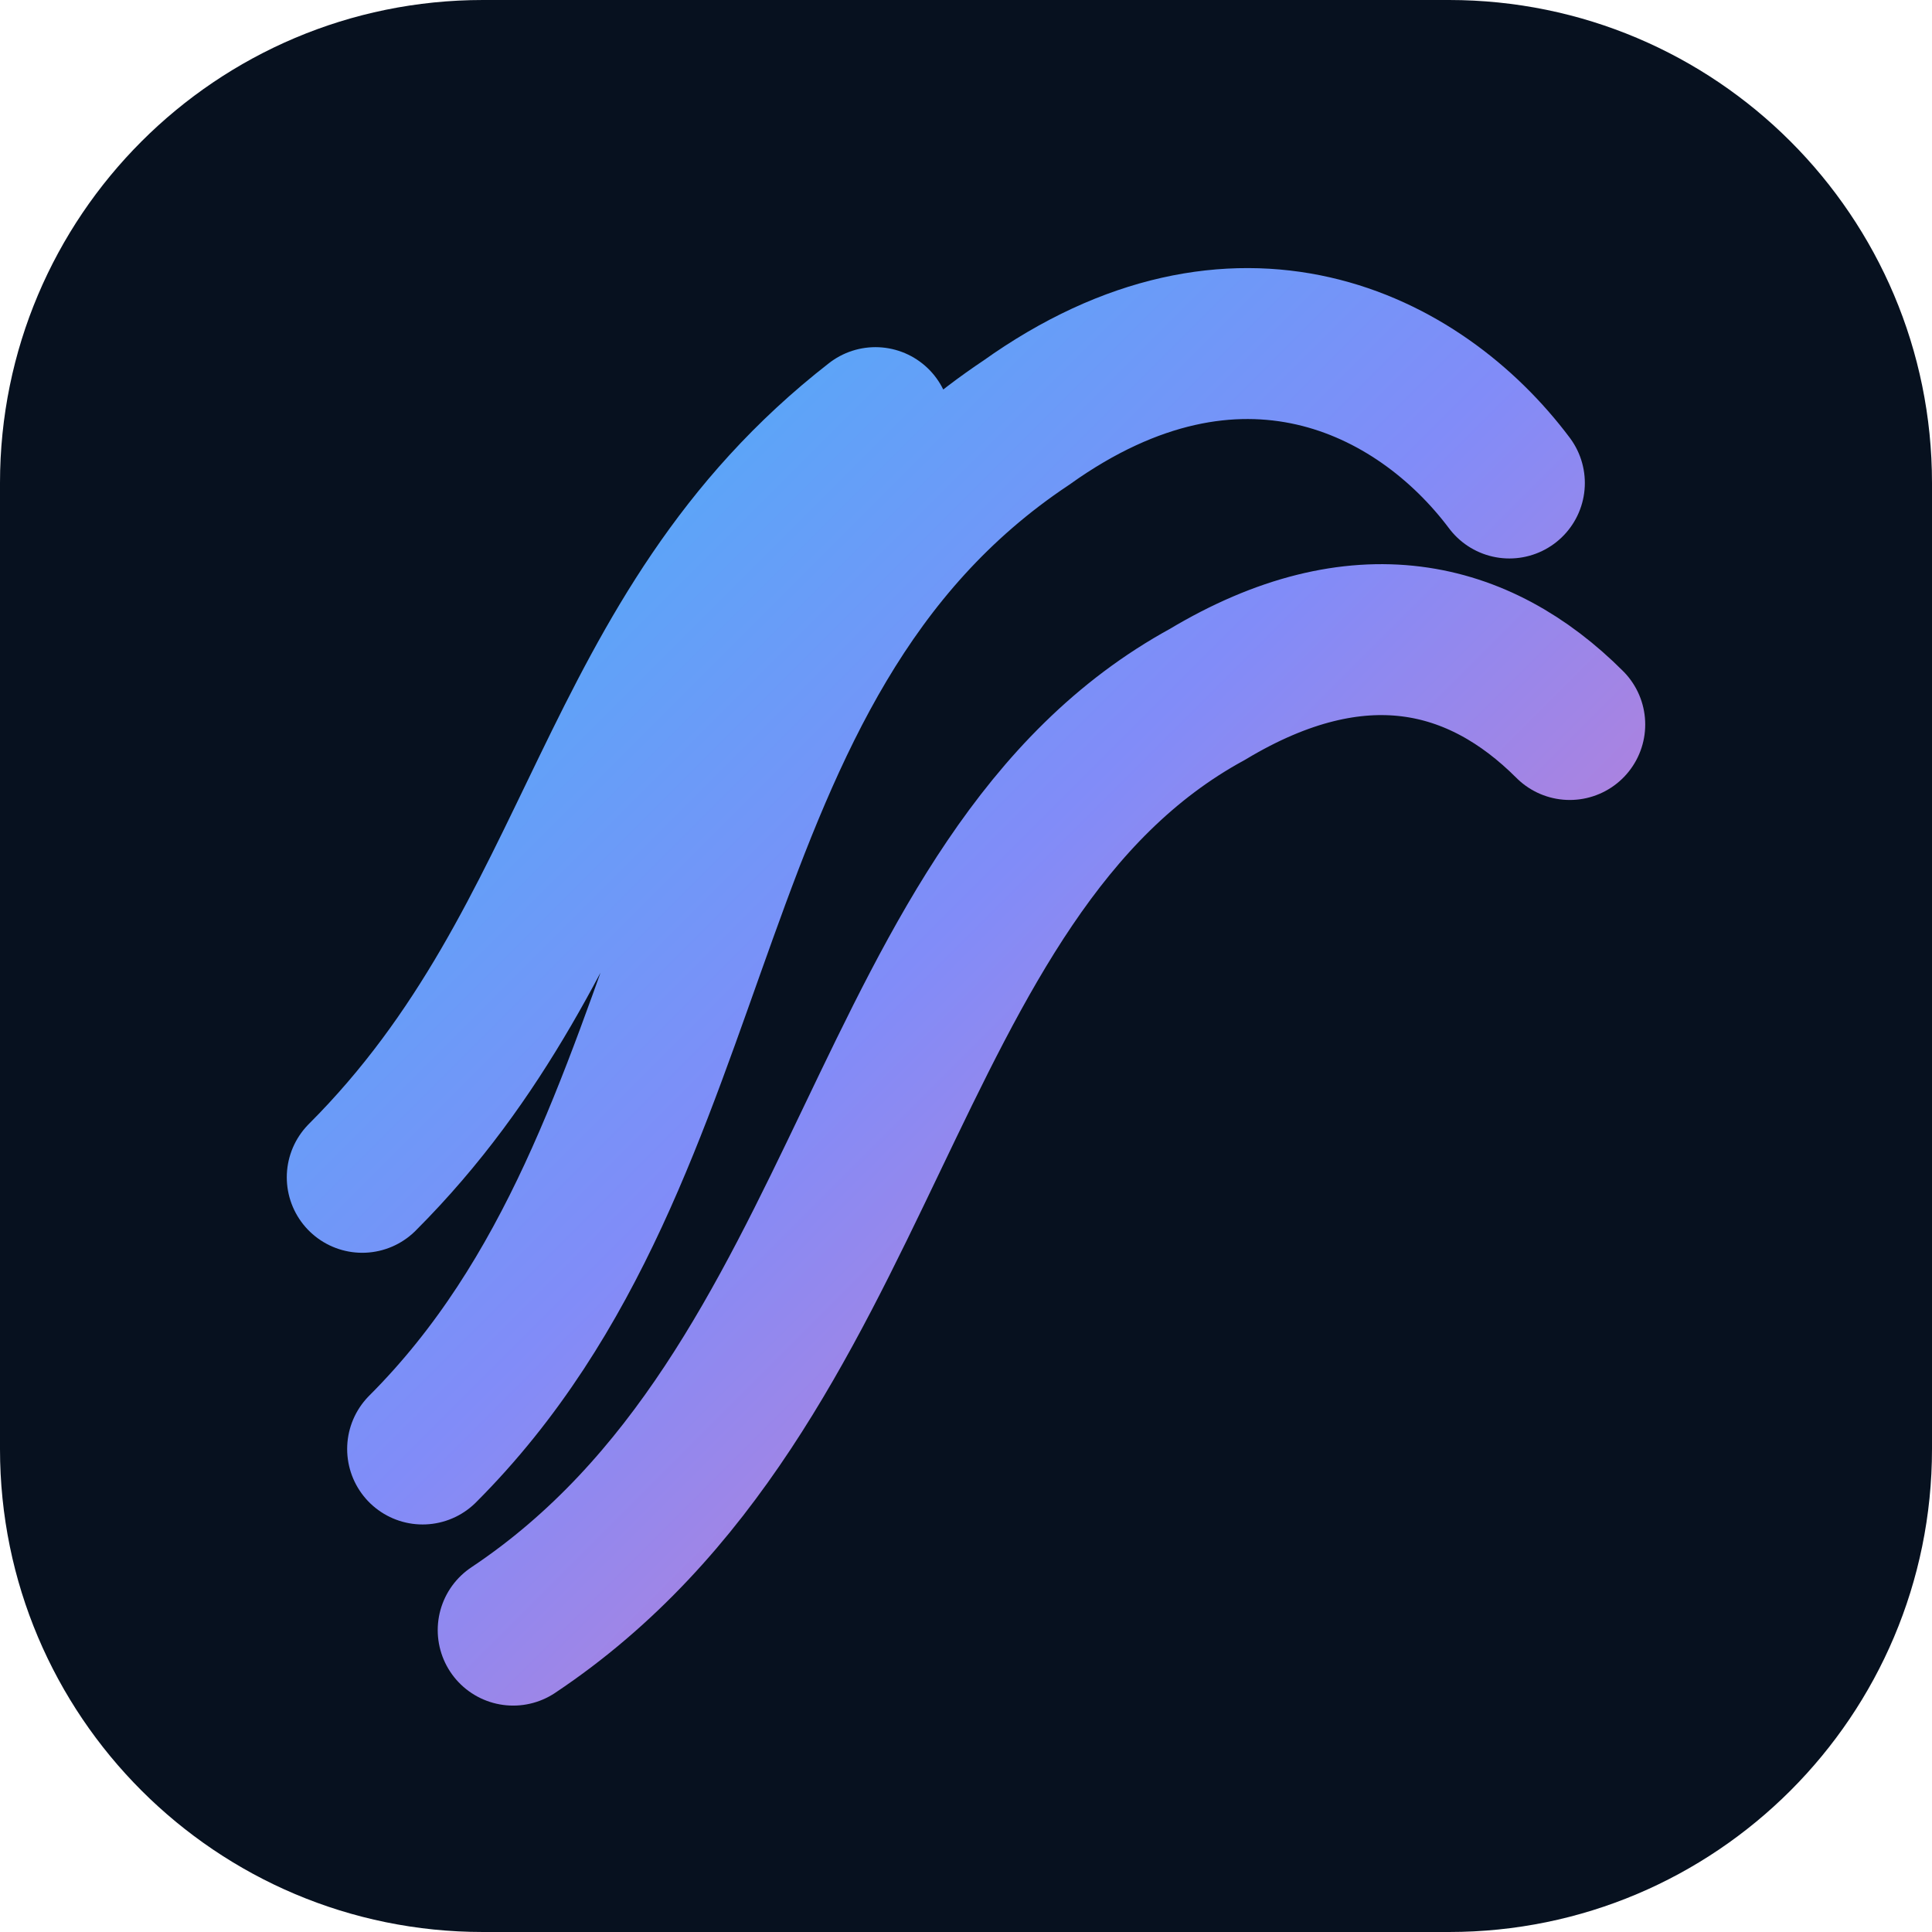
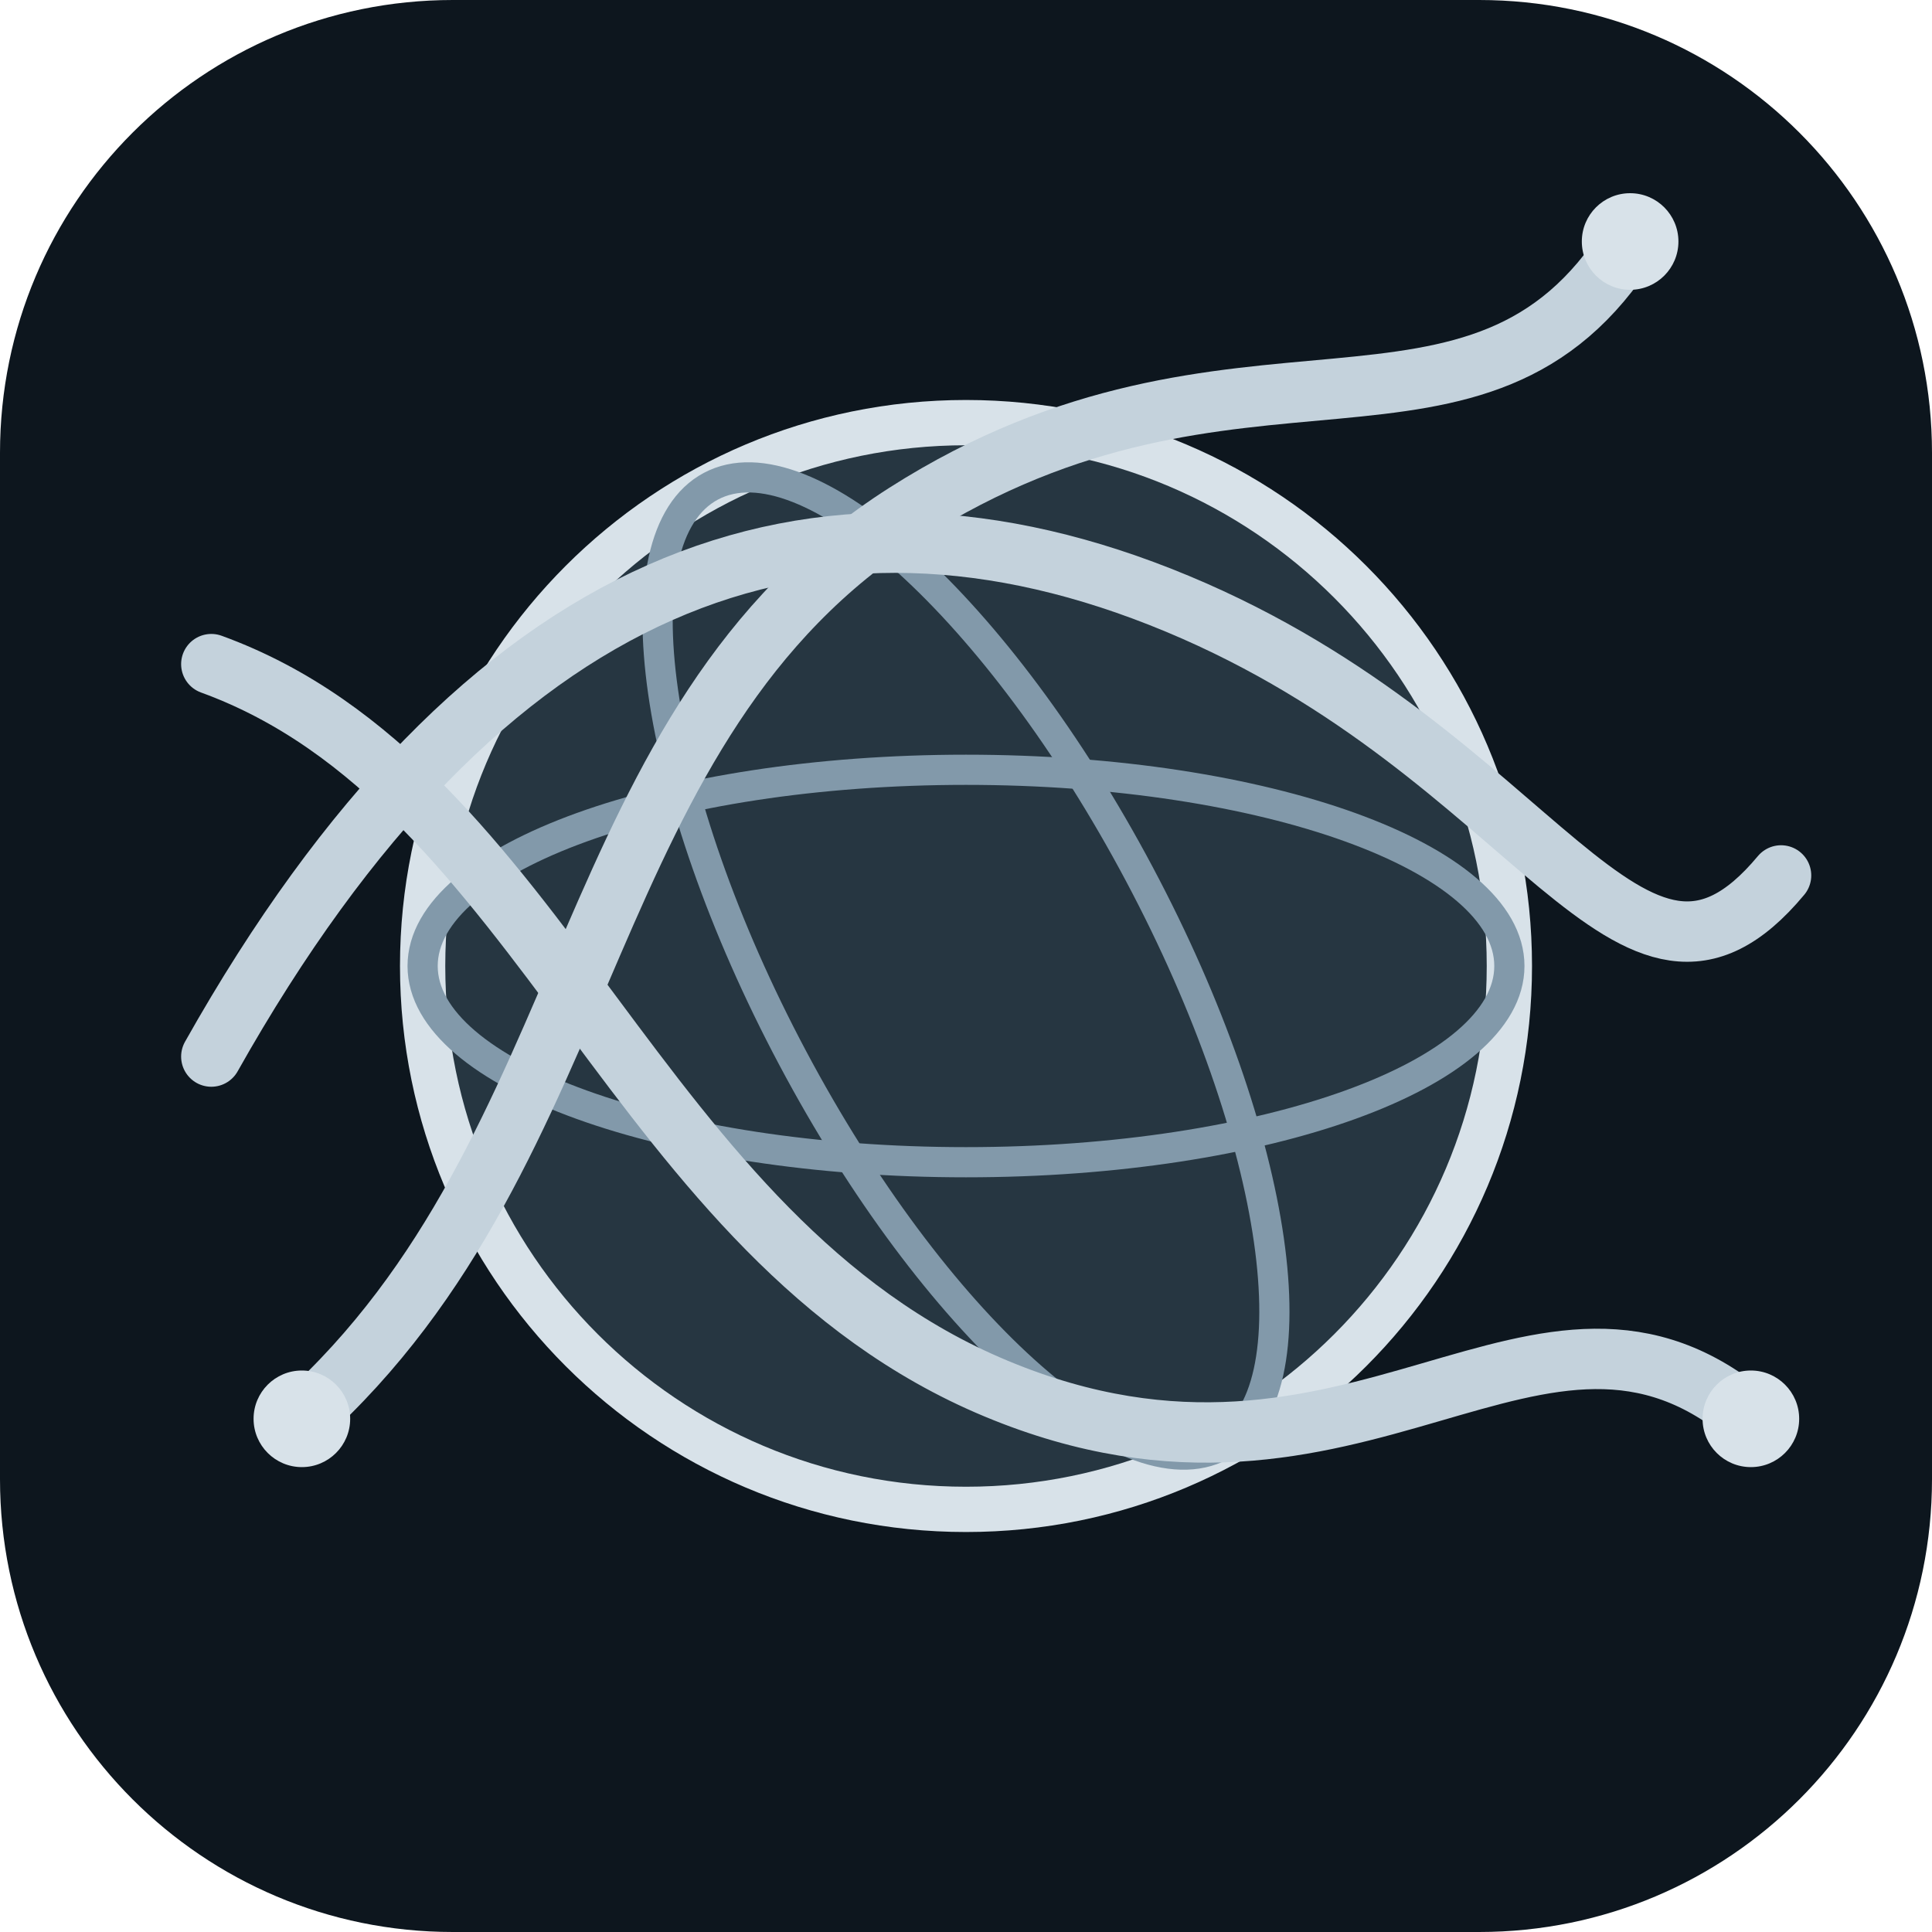
- <svg xmlns="http://www.w3.org/2000/svg" viewBox="0 0 64 64" role="img" aria-label="FIBER">
-   <defs>
-     <linearGradient id="g" x1="8" y1="8" x2="56" y2="56" gradientUnits="userSpaceOnUse">
-       <stop stop-color="#38bdf8" />
-       <stop offset=".48" stop-color="#818cf8" />
-       <stop offset="1" stop-color="#f472b6" />
-     </linearGradient>
-   </defs>
-   <rect width="64" height="64" rx="16" fill="#07111f" />
-   <path d="M14 48C24 38 22 22 34 14c7-5 13-2 16 2M17 54c12-8 12-25 23-31 5-3 9-2 12 1M12 39c8-8 8-18 17-25" fill="none" stroke="url(#g)" stroke-width="5" stroke-linecap="round" />
+ <svg xmlns="http://www.w3.org/2000/svg" viewBox="0 0 64 64" role="img" aria-label="FIBER latent sphere">
+   <rect width="64" height="64" rx="15" fill="#0d161e" />
+   <circle cx="32" cy="32" r="18" fill="#263641" stroke="#d8e2e9" stroke-width="1.5" />
+   <ellipse cx="32" cy="32" rx="18" ry="6.5" fill="none" stroke="#8299aa" />
+   <ellipse cx="32" cy="32" rx="18" ry="6.5" fill="none" stroke="#8299aa" transform="rotate(62 32 32)" />
+   <g fill="none" stroke="#c4d2dc" stroke-width="2" stroke-linecap="round">
+     <path d="M7 35C16 19 27 15 39 20s15 15 20 9" />
+     <path d="M10 47C20 38 19 24 30 17s19-1 24-9" />
+     <path d="M7 22C18 26 21 41 33 46s18-5 25 1" />
+   </g>
+   <g fill="#d8e2e9">
+     <circle cx="10" cy="47" r="1.6" />
+     <circle cx="54" cy="8" r="1.6" />
+     <circle cx="58" cy="47" r="1.6" />
+   </g>
</svg>
